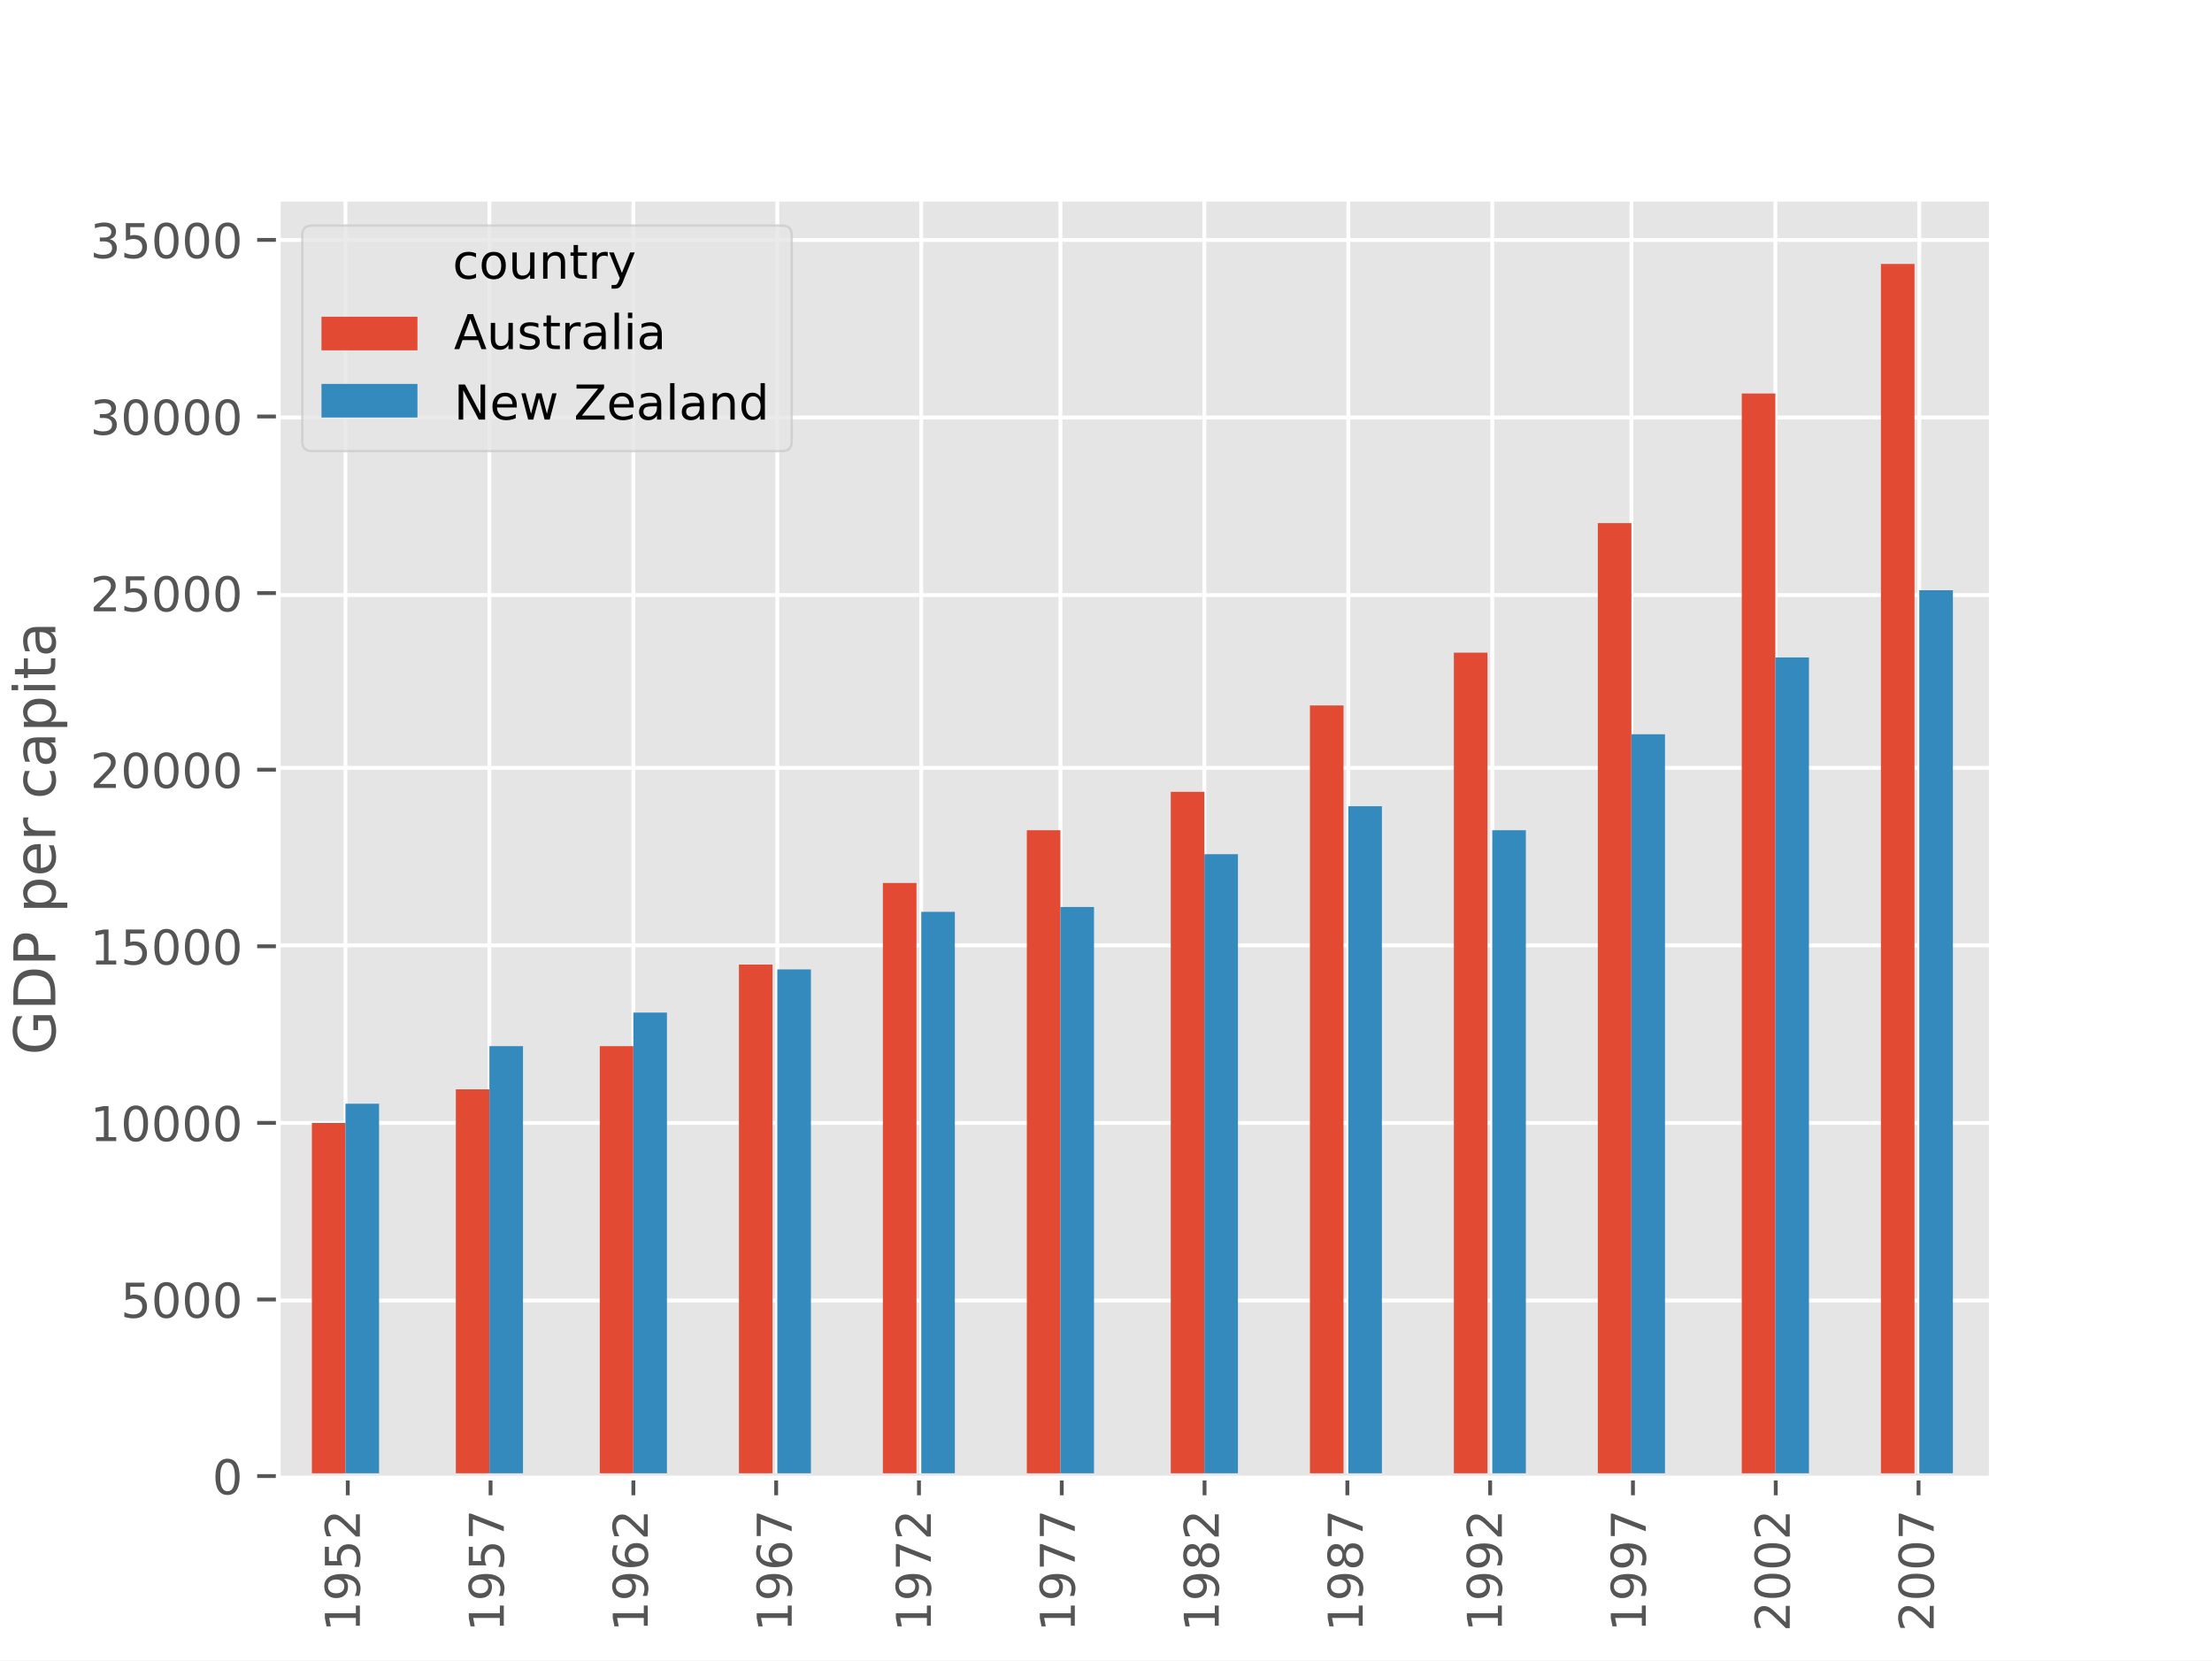
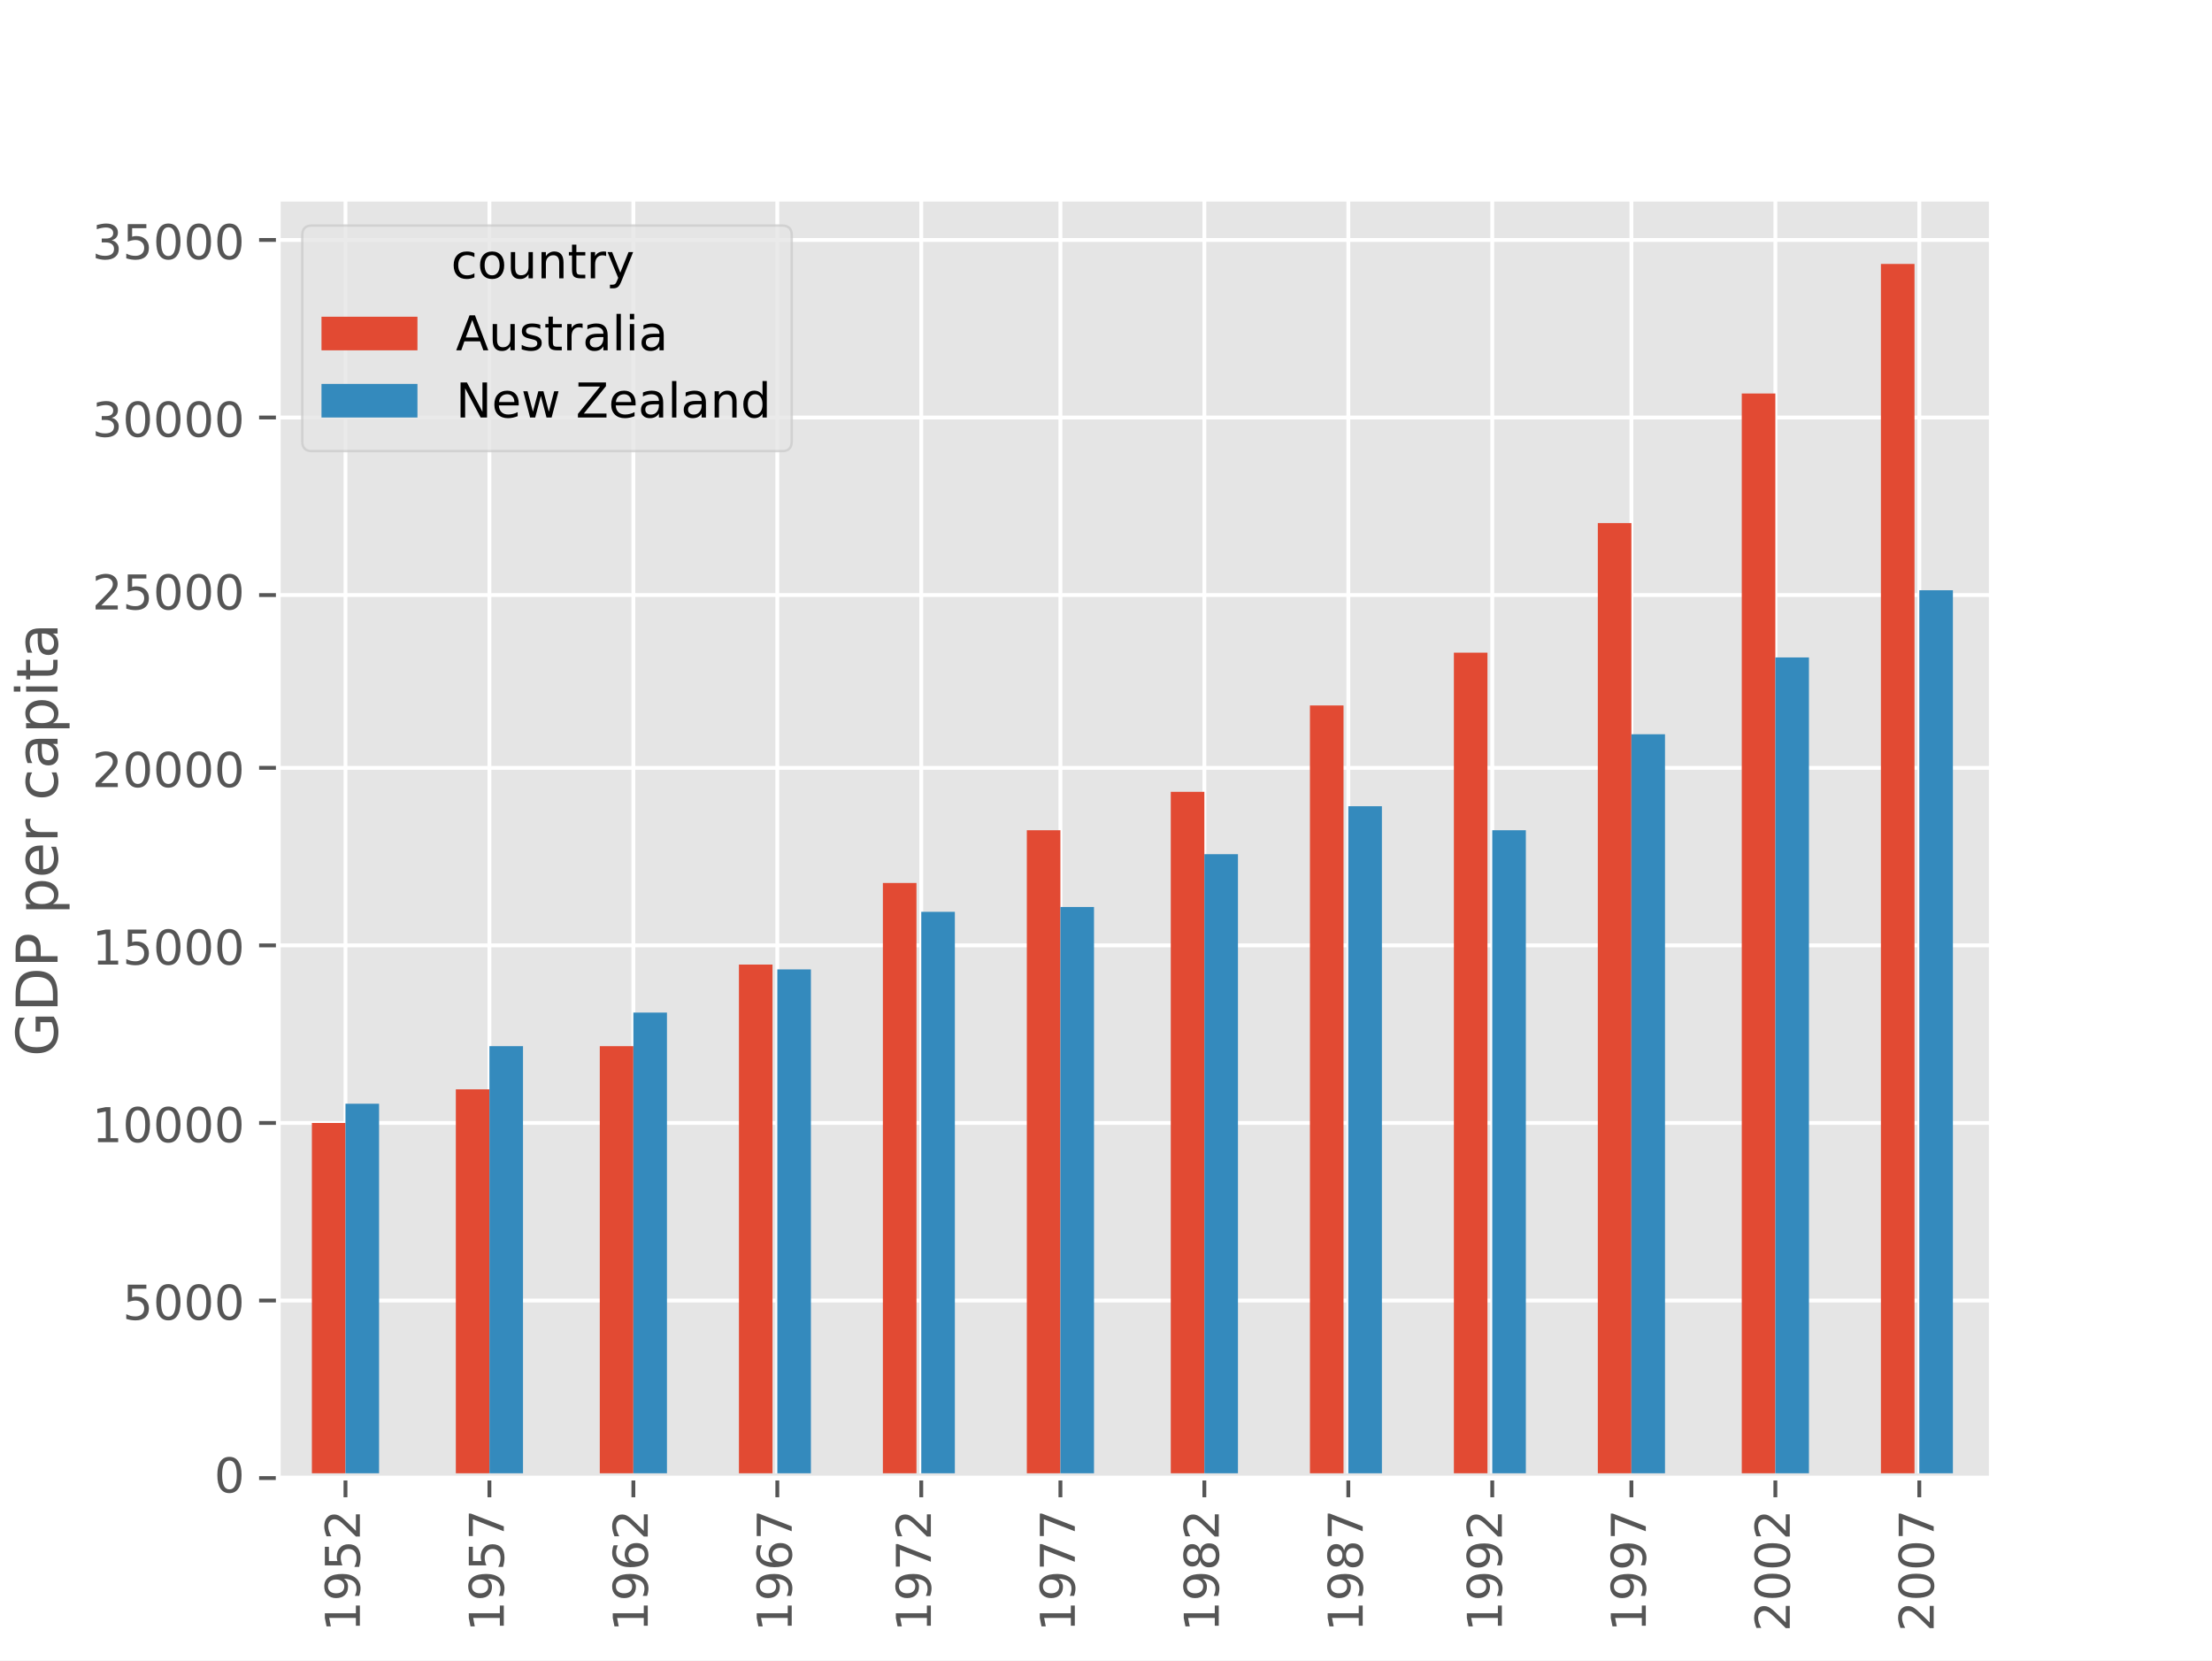
<svg xmlns="http://www.w3.org/2000/svg" xmlns:xlink="http://www.w3.org/1999/xlink" width="461pt" height="346pt" version="1.1" viewBox="0 0 461 346">
  <path d="m0 346h461v-346h-461z" fill="#fff" />
  <path d="m58 308h357v-266h-357z" fill="#e5e5e5" />
  <path d="m72 308v-266" clip-path="url(#a)" fill="none" stroke="#fff" stroke-linecap="square" stroke-width=".8" />
  <defs>
    <path id="b" d="m0 0v4" stroke="#555" stroke-width=".8" />
    <path id="c" d="m0 0h-4" stroke="#555" stroke-width=".8" />
    <clipPath id="a">
      <rect x="58" y="41" width="357" height="266" />
    </clipPath>
  </defs>
-   <use x="72.48" y="307.584" fill="#555" stroke="#555" stroke-width=".8" xlink:href="#b" />
+   <use x="72" y="308" fill="#555" stroke="#555" stroke-width=".8" xlink:href="#b" />
  <text transform="translate(75 340) rotate(-90)" fill="#555" font-family="DejaVu Sans" font-size="10px">1952</text>
  <path d="m102 308v-266" clip-path="url(#a)" fill="none" stroke="#fff" stroke-linecap="square" stroke-width=".8" />
-   <use x="102.24" y="307.584" fill="#555" stroke="#555" stroke-width=".8" xlink:href="#b" />
+   <use x="102" y="308" fill="#555" stroke="#555" stroke-width=".8" xlink:href="#b" />
  <text transform="translate(105 340) rotate(-90)" fill="#555" font-family="DejaVu Sans" font-size="10px">1957</text>
  <path d="m132 308v-266" clip-path="url(#a)" fill="none" stroke="#fff" stroke-linecap="square" stroke-width=".8" />
-   <use x="132" y="307.584" fill="#555" stroke="#555" stroke-width=".8" xlink:href="#b" />
+   <use x="132" y="308" fill="#555" stroke="#555" stroke-width=".8" xlink:href="#b" />
  <text transform="translate(135 340) rotate(-90)" fill="#555" font-family="DejaVu Sans" font-size="10px">1962</text>
  <path d="m162 308v-266" clip-path="url(#a)" fill="none" stroke="#fff" stroke-linecap="square" stroke-width=".8" />
-   <use x="161.76" y="307.584" fill="#555" stroke="#555" stroke-width=".8" xlink:href="#b" />
+   <use x="162" y="308" fill="#555" stroke="#555" stroke-width=".8" xlink:href="#b" />
  <text transform="translate(165 340) rotate(-90)" fill="#555" font-family="DejaVu Sans" font-size="10px">1967</text>
  <path d="m192 308v-266" clip-path="url(#a)" fill="none" stroke="#fff" stroke-linecap="square" stroke-width=".8" />
-   <use x="191.52" y="307.584" fill="#555" stroke="#555" stroke-width=".8" xlink:href="#b" />
+   <use x="192" y="308" fill="#555" stroke="#555" stroke-width=".8" xlink:href="#b" />
  <text transform="translate(194 340) rotate(-90)" fill="#555" font-family="DejaVu Sans" font-size="10px">1972</text>
  <path d="m221 308v-266" clip-path="url(#a)" fill="none" stroke="#fff" stroke-linecap="square" stroke-width=".8" />
-   <use x="221.28" y="307.584" fill="#555" stroke="#555" stroke-width=".8" xlink:href="#b" />
+   <use x="221" y="308" fill="#555" stroke="#555" stroke-width=".8" xlink:href="#b" />
  <text transform="translate(224 340) rotate(-90)" fill="#555" font-family="DejaVu Sans" font-size="10px">1977</text>
  <path d="m251 308v-266" clip-path="url(#a)" fill="none" stroke="#fff" stroke-linecap="square" stroke-width=".8" />
-   <use x="251.04" y="307.584" fill="#555" stroke="#555" stroke-width=".8" xlink:href="#b" />
+   <use x="251" y="308" fill="#555" stroke="#555" stroke-width=".8" xlink:href="#b" />
  <text transform="translate(254 340) rotate(-90)" fill="#555" font-family="DejaVu Sans" font-size="10px">1982</text>
  <path d="m281 308v-266" clip-path="url(#a)" fill="none" stroke="#fff" stroke-linecap="square" stroke-width=".8" />
-   <use x="280.8" y="307.584" fill="#555" stroke="#555" stroke-width=".8" xlink:href="#b" />
+   <use x="281" y="308" fill="#555" stroke="#555" stroke-width=".8" xlink:href="#b" />
  <text transform="translate(284 340) rotate(-90)" fill="#555" font-family="DejaVu Sans" font-size="10px">1987</text>
  <path d="m311 308v-266" clip-path="url(#a)" fill="none" stroke="#fff" stroke-linecap="square" stroke-width=".8" />
-   <use x="310.56" y="307.584" fill="#555" stroke="#555" stroke-width=".8" xlink:href="#b" />
+   <use x="311" y="308" fill="#555" stroke="#555" stroke-width=".8" xlink:href="#b" />
  <text transform="translate(313 340) rotate(-90)" fill="#555" font-family="DejaVu Sans" font-size="10px">1992</text>
  <path d="m340 308v-266" clip-path="url(#a)" fill="none" stroke="#fff" stroke-linecap="square" stroke-width=".8" />
-   <use x="340.32" y="307.584" fill="#555" stroke="#555" stroke-width=".8" xlink:href="#b" />
+   <use x="340" y="308" fill="#555" stroke="#555" stroke-width=".8" xlink:href="#b" />
  <text transform="translate(343 340) rotate(-90)" fill="#555" font-family="DejaVu Sans" font-size="10px">1997</text>
  <path d="m370 308v-266" clip-path="url(#a)" fill="none" stroke="#fff" stroke-linecap="square" stroke-width=".8" />
-   <use x="370.08" y="307.584" fill="#555" stroke="#555" stroke-width=".8" xlink:href="#b" />
+   <use x="370" y="308" fill="#555" stroke="#555" stroke-width=".8" xlink:href="#b" />
  <text transform="translate(373 340) rotate(-90)" fill="#555" font-family="DejaVu Sans" font-size="10px">2002</text>
  <path d="m400 308v-266" clip-path="url(#a)" fill="none" stroke="#fff" stroke-linecap="square" stroke-width=".8" />
-   <use x="399.84" y="307.584" fill="#555" stroke="#555" stroke-width=".8" xlink:href="#b" />
+   <use x="400" y="308" fill="#555" stroke="#555" stroke-width=".8" xlink:href="#b" />
  <text transform="translate(403 340) rotate(-90)" fill="#555" font-family="DejaVu Sans" font-size="10px">2007</text>
  <path d="m58 308h357" clip-path="url(#a)" fill="none" stroke="#fff" stroke-linecap="square" stroke-width=".8" />
-   <use x="57.6" y="307.584" fill="#555" stroke="#555" stroke-width=".8" xlink:href="#c" />
-   <text x="50.6" y="311.383" fill="#555" font-family="DejaVu Sans" font-size="10px" text-anchor="end">0</text>
+   <use x="58" y="308" fill="#555" stroke="#555" stroke-width=".8" xlink:href="#c" />
+   <text x="51" y="311" fill="#555" font-family="DejaVu Sans" font-size="10px" text-anchor="end">0</text>
  <path d="m58 271h357" clip-path="url(#a)" fill="none" stroke="#fff" stroke-linecap="square" stroke-width=".8" />
-   <use x="57.6" y="270.785" fill="#555" stroke="#555" stroke-width=".8" xlink:href="#c" />
-   <text x="50.6" y="274.584" fill="#555" font-family="DejaVu Sans" font-size="10px" text-anchor="end">5000</text>
+   <use x="58" y="271" fill="#555" stroke="#555" stroke-width=".8" xlink:href="#c" />
+   <text x="51" y="275" fill="#555" font-family="DejaVu Sans" font-size="10px" text-anchor="end">5000</text>
  <path d="m58 234h357" clip-path="url(#a)" fill="none" stroke="#fff" stroke-linecap="square" stroke-width=".8" />
-   <use x="57.6" y="233.985" fill="#555" stroke="#555" stroke-width=".8" xlink:href="#c" />
-   <text x="50.6" y="237.784" fill="#555" font-family="DejaVu Sans" font-size="10px" text-anchor="end">10000</text>
+   <use x="58" y="234" fill="#555" stroke="#555" stroke-width=".8" xlink:href="#c" />
+   <text x="51" y="238" fill="#555" font-family="DejaVu Sans" font-size="10px" text-anchor="end">10000</text>
  <path d="m58 197h357" clip-path="url(#a)" fill="none" stroke="#fff" stroke-linecap="square" stroke-width=".8" />
-   <use x="57.6" y="197.186" fill="#555" stroke="#555" stroke-width=".8" xlink:href="#c" />
-   <text x="50.6" y="200.985" fill="#555" font-family="DejaVu Sans" font-size="10px" text-anchor="end">15000</text>
+   <use x="58" y="197" fill="#555" stroke="#555" stroke-width=".8" xlink:href="#c" />
+   <text x="51" y="201" fill="#555" font-family="DejaVu Sans" font-size="10px" text-anchor="end">15000</text>
  <path d="m58 160h357" clip-path="url(#a)" fill="none" stroke="#fff" stroke-linecap="square" stroke-width=".8" />
-   <use x="57.6" y="160.387" fill="#555" stroke="#555" stroke-width=".8" xlink:href="#c" />
-   <text x="50.6" y="164.186" fill="#555" font-family="DejaVu Sans" font-size="10px" text-anchor="end">20000</text>
+   <use x="58" y="160" fill="#555" stroke="#555" stroke-width=".8" xlink:href="#c" />
+   <text x="51" y="164" fill="#555" font-family="DejaVu Sans" font-size="10px" text-anchor="end">20000</text>
  <path d="m58 124h357" clip-path="url(#a)" fill="none" stroke="#fff" stroke-linecap="square" stroke-width=".8" />
-   <use x="57.6" y="123.587" fill="#555" stroke="#555" stroke-width=".8" xlink:href="#c" />
-   <text x="50.6" y="127.386" fill="#555" font-family="DejaVu Sans" font-size="10px" text-anchor="end">25000</text>
+   <use x="58" y="124" fill="#555" stroke="#555" stroke-width=".8" xlink:href="#c" />
+   <text x="51" y="127" fill="#555" font-family="DejaVu Sans" font-size="10px" text-anchor="end">25000</text>
  <path d="m58 87h357" clip-path="url(#a)" fill="none" stroke="#fff" stroke-linecap="square" stroke-width=".8" />
-   <use x="57.6" y="86.788" fill="#555" stroke="#555" stroke-width=".8" xlink:href="#c" />
-   <text x="50.6" y="90.587" fill="#555" font-family="DejaVu Sans" font-size="10px" text-anchor="end">30000</text>
+   <use x="58" y="87" fill="#555" stroke="#555" stroke-width=".8" xlink:href="#c" />
+   <text x="51" y="91" fill="#555" font-family="DejaVu Sans" font-size="10px" text-anchor="end">30000</text>
  <path d="m58 50h357" clip-path="url(#a)" fill="none" stroke="#fff" stroke-linecap="square" stroke-width=".8" />
-   <use x="57.6" y="49.988" fill="#555" stroke="#555" stroke-width=".8" xlink:href="#c" />
-   <text x="50.6" y="53.788" fill="#555" font-family="DejaVu Sans" font-size="10px" text-anchor="end">35000</text>
-   <text transform="rotate(-90 12 175)" x="12.292" y="174.528" fill="#555" font-family="DejaVu Sans" font-size="12px" text-anchor="middle">GDP per capita</text>
+   <use x="58" y="50" fill="#555" stroke="#555" stroke-width=".8" xlink:href="#c" />
+   <text x="51" y="54" fill="#555" font-family="DejaVu Sans" font-size="10px" text-anchor="end">35000</text>
+   <text transform="rotate(-90 12 175)" x="12" y="175" fill="#555" font-family="DejaVu Sans" font-size="12px" text-anchor="middle">GDP per capita</text>
  <path d="m65 308h7v-74h-7z" clip-path="url(#a)" fill="#e24a33" />
  <path d="m95 308h7v-81h-7z" clip-path="url(#a)" fill="#e24a33" />
  <path d="m125 308h7v-90h-7z" clip-path="url(#a)" fill="#e24a33" />
  <path d="m154 308h7v-107h-7z" clip-path="url(#a)" fill="#e24a33" />
  <path d="m184 308h7v-124h-7z" clip-path="url(#a)" fill="#e24a33" />
  <path d="m214 308h7v-135h-7z" clip-path="url(#a)" fill="#e24a33" />
  <path d="m244 308h7v-143h-7z" clip-path="url(#a)" fill="#e24a33" />
  <path d="m273 308h7v-161h-7z" clip-path="url(#a)" fill="#e24a33" />
  <path d="m303 308h7v-172h-7z" clip-path="url(#a)" fill="#e24a33" />
  <path d="m333 308h7v-199h-7z" clip-path="url(#a)" fill="#e24a33" />
  <path d="m363 308h7v-226h-7z" clip-path="url(#a)" fill="#e24a33" />
  <path d="m392 308h7v-253h-7z" clip-path="url(#a)" fill="#e24a33" />
  <path d="m72 308h7v-78h-7z" clip-path="url(#a)" fill="#348abd" />
  <path d="m102 308h7v-90h-7z" clip-path="url(#a)" fill="#348abd" />
  <path d="m132 308h7v-97h-7z" clip-path="url(#a)" fill="#348abd" />
  <path d="m162 308h7v-106h-7z" clip-path="url(#a)" fill="#348abd" />
  <path d="m192 308h7v-118h-7z" clip-path="url(#a)" fill="#348abd" />
  <path d="m221 308h7v-119h-7z" clip-path="url(#a)" fill="#348abd" />
  <path d="m251 308h7v-130h-7z" clip-path="url(#a)" fill="#348abd" />
  <path d="m281 308h7v-140h-7z" clip-path="url(#a)" fill="#348abd" />
  <path d="m311 308h7v-135h-7z" clip-path="url(#a)" fill="#348abd" />
  <path d="m340 308h7v-155h-7z" clip-path="url(#a)" fill="#348abd" />
  <path d="m370 308h7v-171h-7z" clip-path="url(#a)" fill="#348abd" />
  <path d="m400 308h7v-185h-7z" clip-path="url(#a)" fill="#348abd" />
  <path d="m58 308v-266" fill="none" stroke="#fff" stroke-linecap="square" />
  <path d="m415 308v-266" fill="none" stroke="#fff" stroke-linecap="square" />
  <path d="m58 308h357" fill="none" stroke="#fff" stroke-linecap="square" />
  <path d="m58 41h357" fill="none" stroke="#fff" stroke-linecap="square" />
  <path d="m65 94h98q2 0 2-2v-43q0-2-2-2h-98q-2 0-2 2v43q0 2 2 2z" fill="#e5e5e5" opacity=".8" stroke="#ccc" stroke-width=".5" />
-   <text x="94.336" y="58.07" font-family="DejaVu Sans" font-size="10px">country</text>
+   <text x="94" y="58" font-family="DejaVu Sans" font-size="10px">country</text>
  <path d="m67 73h20v-7h-20z" fill="#e24a33" />
-   <text x="94.6" y="72.749" font-family="DejaVu Sans" font-size="10px">Australia</text>
+   <text x="95" y="73" font-family="DejaVu Sans" font-size="10px">Australia</text>
  <path d="m67 87h20v-7h-20z" fill="#348abd" />
-   <text x="94.6" y="87.427" font-family="DejaVu Sans" font-size="10px">New Zealand</text>
+   <text x="95" y="87" font-family="DejaVu Sans" font-size="10px">New Zealand</text>
</svg>
